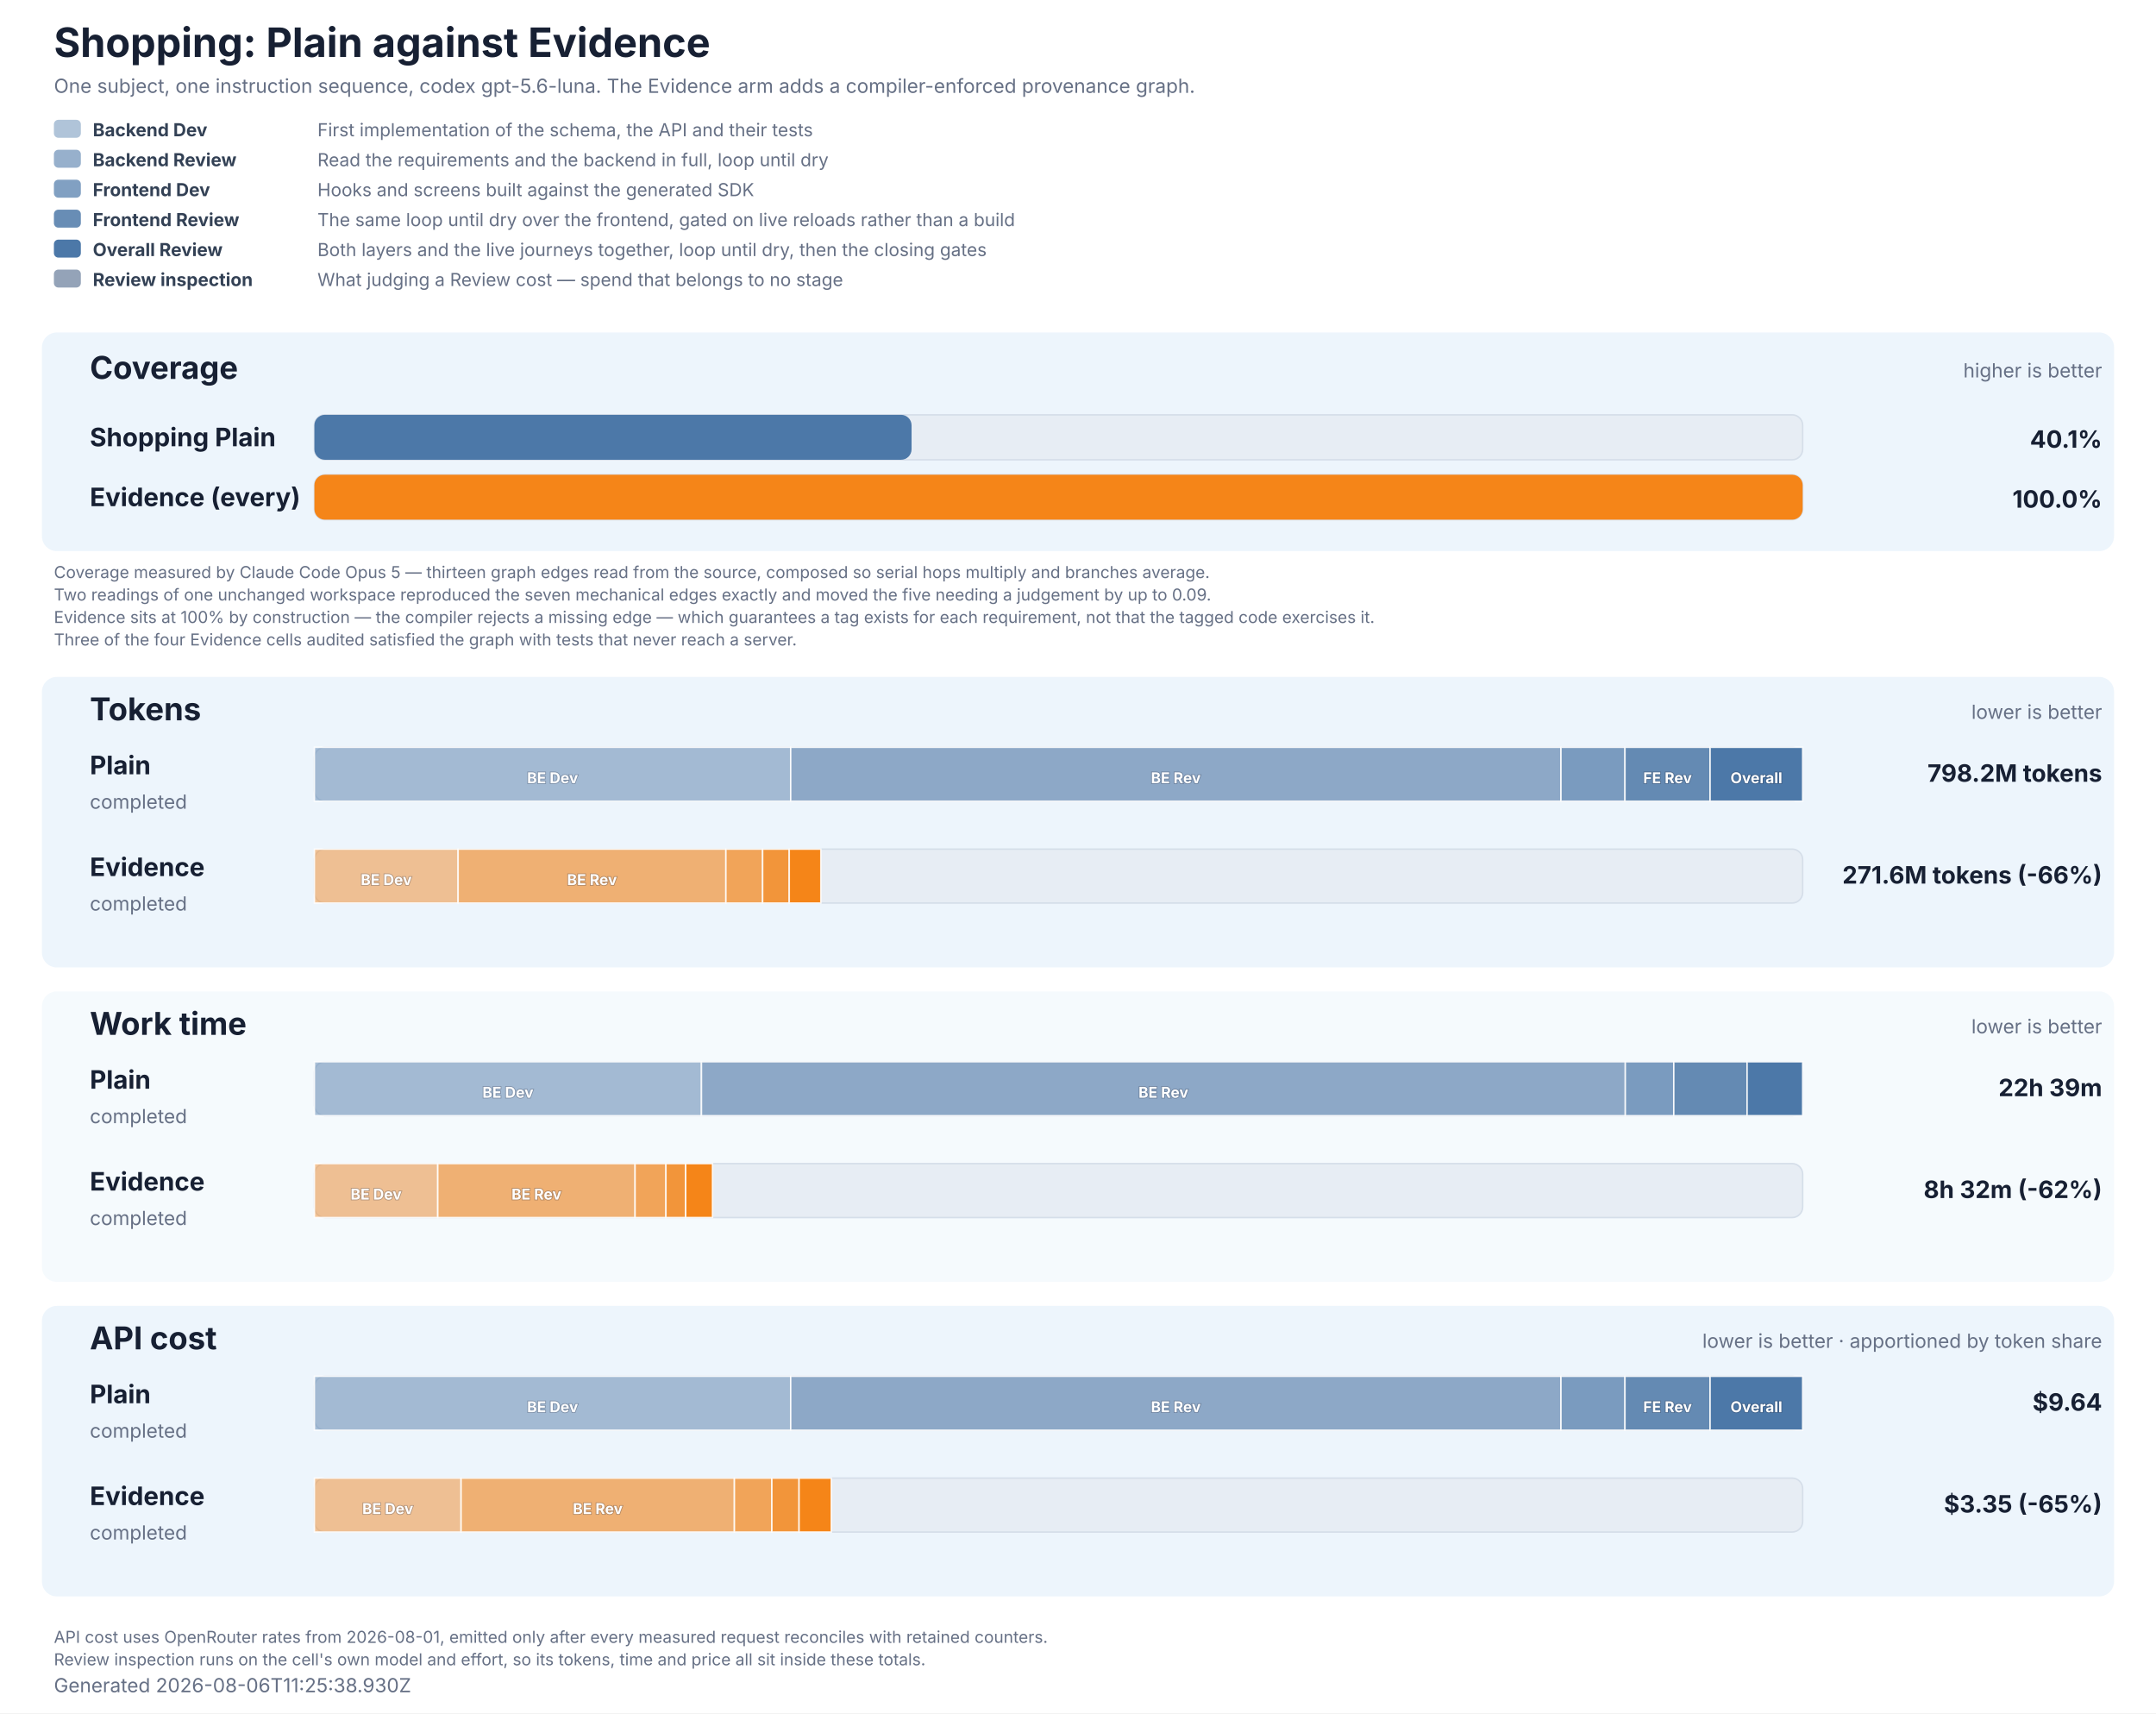
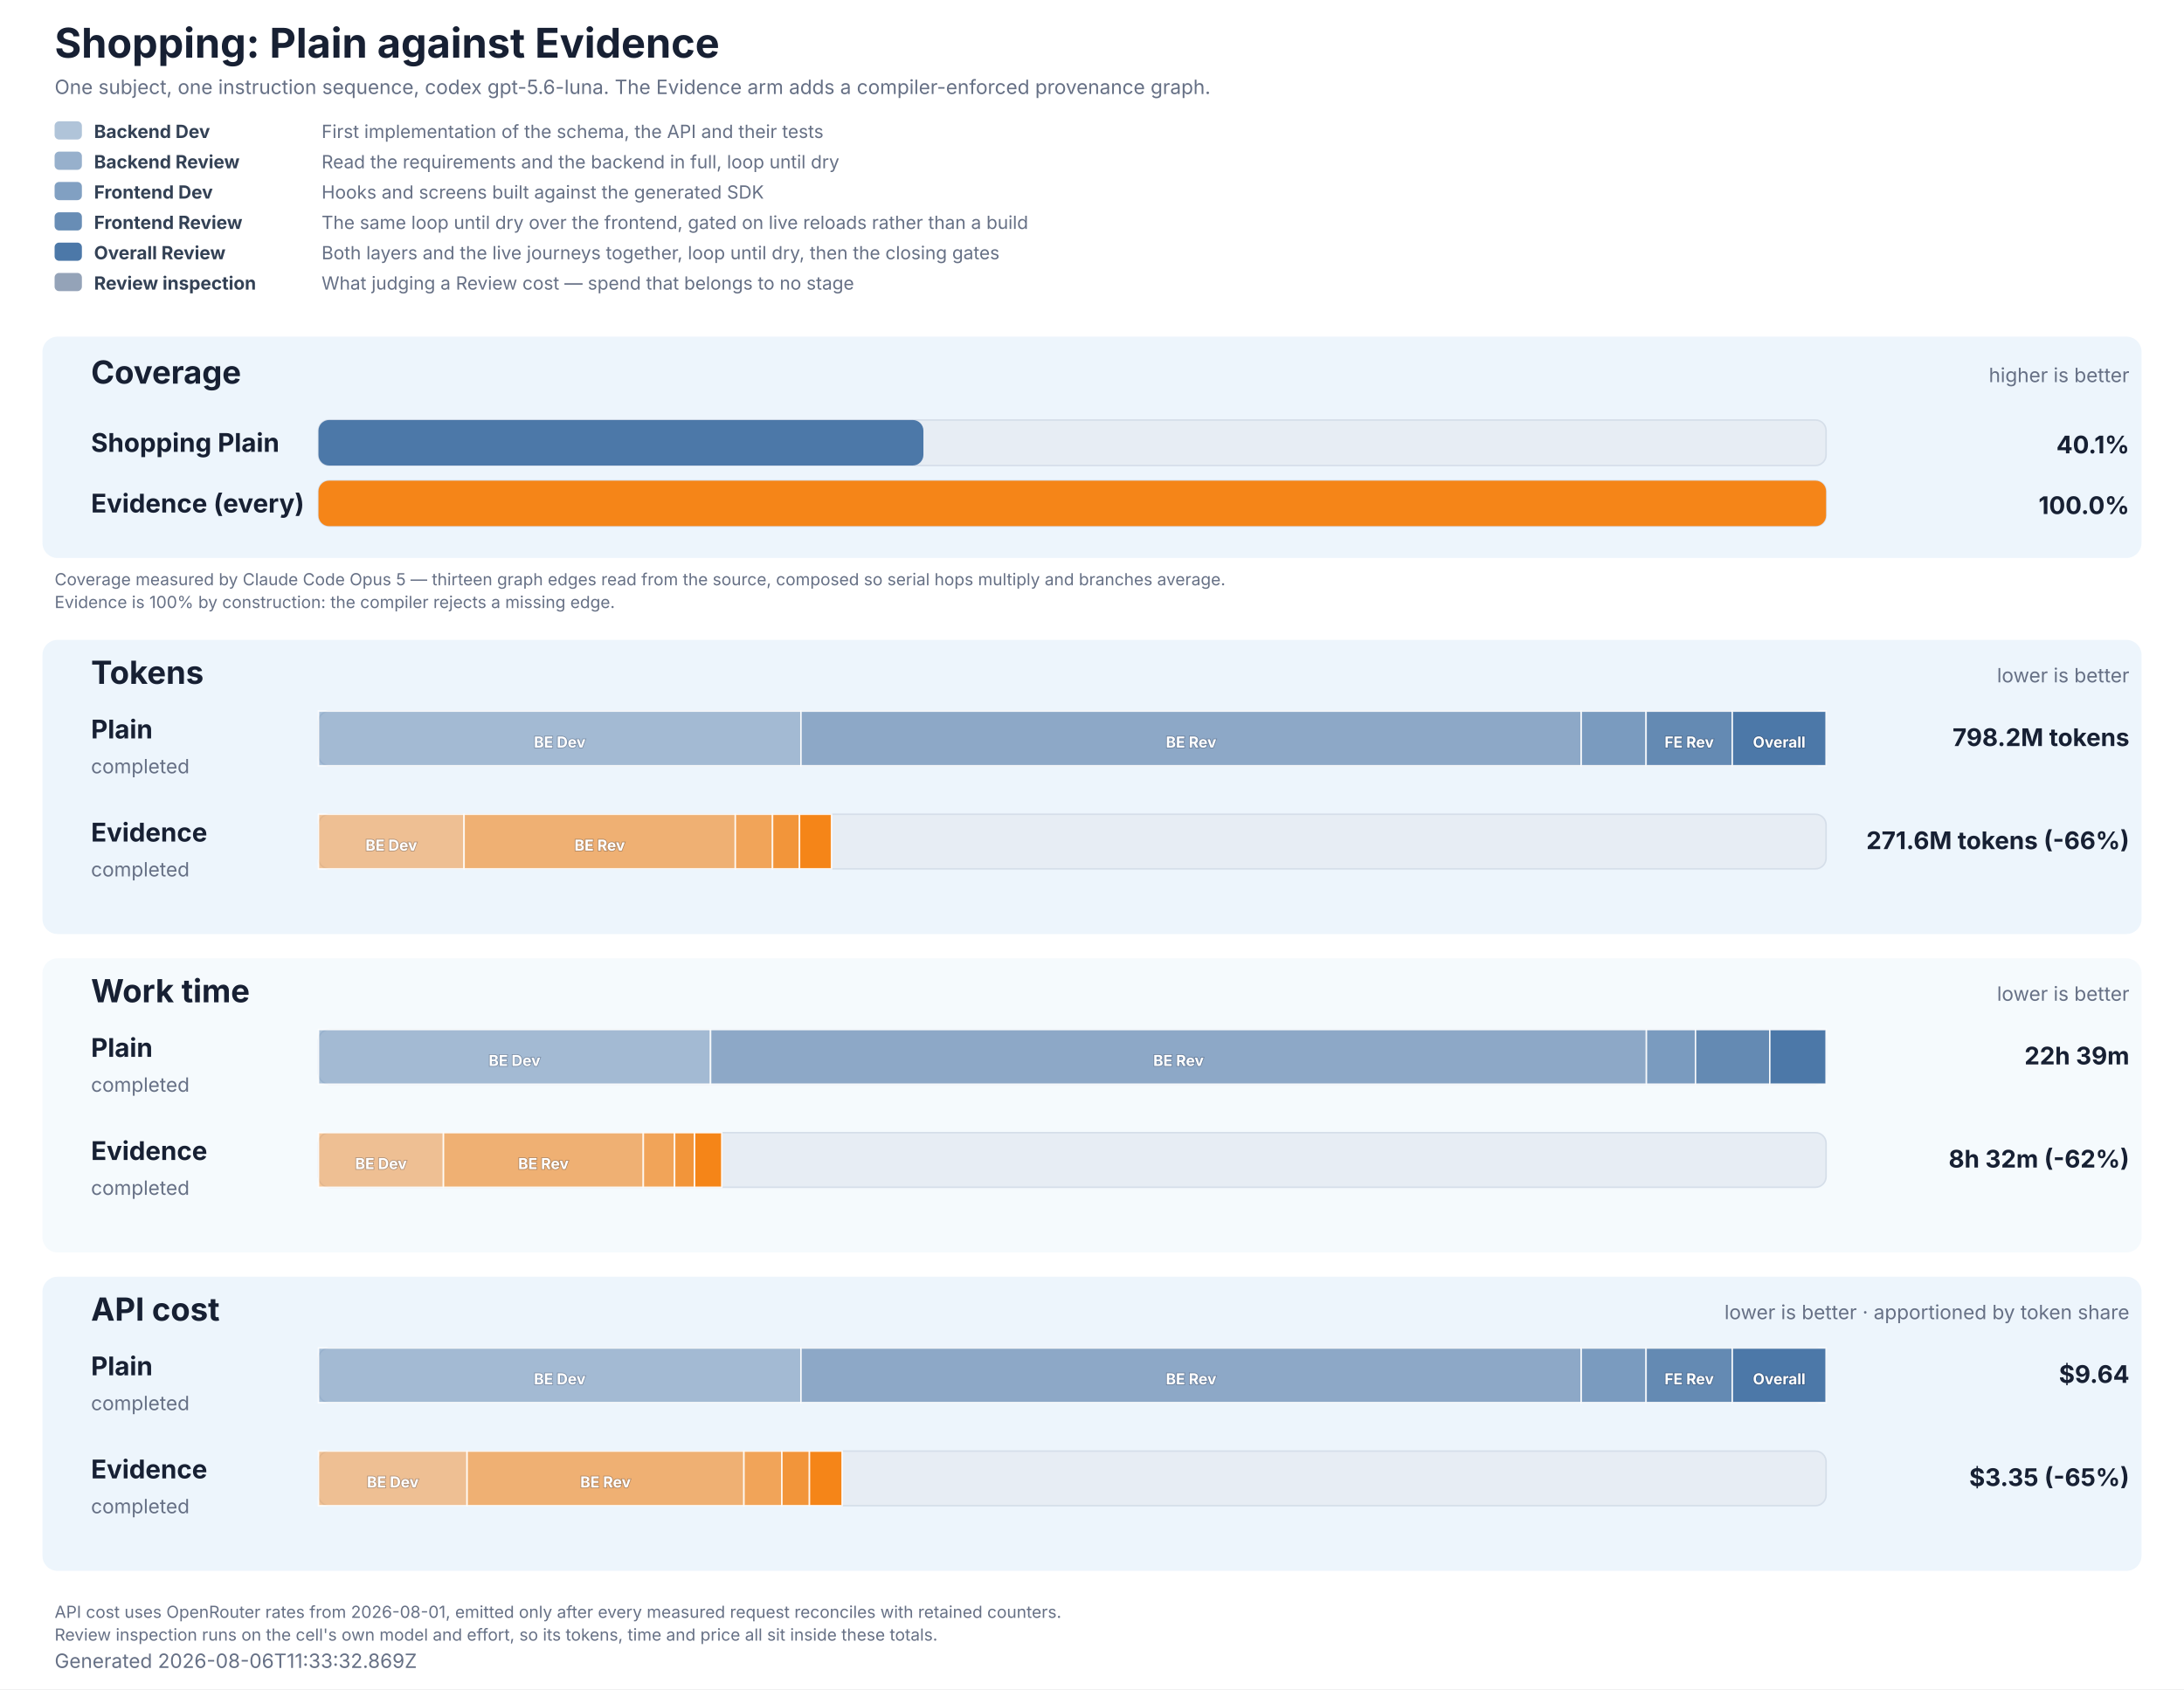
- <svg xmlns="http://www.w3.org/2000/svg" role="img" aria-labelledby="title description" viewBox="0 0 1440 1144" width="1440" height="1144">
+ <svg xmlns="http://www.w3.org/2000/svg" role="img" aria-labelledby="title description" viewBox="0 0 1440 1114" width="1440" height="1114">
  <style>
  text { font-family: Inter, ui-sans-serif, system-ui, -apple-system, BlinkMacSystemFont, 'Segoe UI', sans-serif; fill: #172033; }
  .title { font-size: 27px; font-weight: 700; }
  .subtitle, .generated, .group-meta, .row-status { font-size: 13px; fill: #667085; }
  .group { fill: #e8f2fb; }
  .group-title { font-size: 21px; font-weight: 700; }
  .row-label { font-size: 17px; font-weight: 700; }
  .value { font-size: 16px; font-weight: 700; }
  .cost-value { font-size: 13px; font-weight: 600; fill: #526b82; }
  .legend { font-size: 12px; fill: #667085; }
  .legend-label { font-size: 12px; font-weight: 700; fill: #334155; }
  .segment-label { font-size: 10px; font-weight: 700; fill: #ffffff; paint-order: stroke; stroke: #172033; stroke-opacity: 0.28; stroke-width: 1px; }
  .phase-segment { stroke: #ffffff; stroke-opacity: 0.86; stroke-width: 1px; }
  .track { fill: #e7edf4; stroke: #d5dee9; stroke-width: 1px; }
  .empty { font-size: 15px; fill: #667085; }
  .table-note { font-size: 11px; fill: #667085; }
</style>
-   <rect width="1440" height="1144" fill="#ffffff" />
+   <rect width="1440" height="1114" fill="#ffffff" />
  <text x="36" y="38" class="title">Shopping: Plain against Evidence</text>
  <text x="36" y="62" class="subtitle">One subject, one instruction sequence, codex gpt-5.6-luna. The Evidence arm adds a compiler-enforced provenance graph.</text>
  <rect x="36" y="80" width="18" height="12" rx="3" fill="#4c78a8" fill-opacity="0.44" />
  <text x="62" y="91" class="legend-label">Backend Dev</text>
  <text x="212" y="91" class="legend">First implementation of the schema, the API and their tests</text>
  <rect x="36" y="100" width="18" height="12" rx="3" fill="#4c78a8" fill-opacity="0.58" />
  <text x="62" y="111" class="legend-label">Backend Review</text>
  <text x="212" y="111" class="legend">Read the requirements and the backend in full, loop until dry</text>
  <rect x="36" y="120" width="18" height="12" rx="3" fill="#4c78a8" fill-opacity="0.7" />
  <text x="62" y="131" class="legend-label">Frontend Dev</text>
  <text x="212" y="131" class="legend">Hooks and screens built against the generated SDK</text>
  <rect x="36" y="140" width="18" height="12" rx="3" fill="#4c78a8" fill-opacity="0.84" />
  <text x="62" y="151" class="legend-label">Frontend Review</text>
  <text x="212" y="151" class="legend">The same loop until dry over the frontend, gated on live reloads rather than a build</text>
  <rect x="36" y="160" width="18" height="12" rx="3" fill="#4c78a8" fill-opacity="1" />
  <text x="62" y="171" class="legend-label">Overall Review</text>
  <text x="212" y="171" class="legend">Both layers and the live journeys together, loop until dry, then the closing gates</text>
  <rect x="36" y="180" width="18" height="12" rx="3" fill="#94a3b8" fill-opacity="1" />
  <text x="62" y="191" class="legend-label">Review inspection</text>
  <text x="212" y="191" class="legend">What judging a Review cost — spend that belongs to no stage</text>
  <rect x="28" y="222" width="1384" height="146" rx="10" class="group" fill-opacity="0.78" />
  <text x="60" y="253" class="group-title">Coverage</text>
  <text x="1404" y="252" text-anchor="end" class="group-meta">higher is better</text>
  <text x="60" y="298" class="row-label" fill="#4c78a8">Shopping Plain</text>
  <rect x="210" y="277" width="994" height="30" rx="7" class="track" />
  <rect x="210" y="277" width="398.84" height="30" rx="7" fill="#4c78a8" data-coverage="40.12511413497504" />
  <text x="1404" y="299" text-anchor="end" class="value" fill="#4c78a8">40.1%</text>
  <text x="60" y="338" class="row-label" fill="#f58518">Evidence (every)</text>
  <rect x="210" y="317" width="994" height="30" rx="7" class="track" />
  <rect x="210" y="317" width="994.00" height="30" rx="7" fill="#f58518" data-coverage="100" />
  <text x="1404" y="339" text-anchor="end" class="value" fill="#f58518">100.0%</text>
  <text x="36" y="386" class="table-note">Coverage measured by Claude Code Opus 5 — thirteen graph edges read from the source, composed so serial hops multiply and branches average.</text>
-   <text x="36" y="401" class="table-note">Two readings of one unchanged workspace reproduced the seven mechanical edges exactly and moved the five needing a judgement by up to 0.09.</text>
-   <text x="36" y="416" class="table-note">Evidence sits at 100% by construction — the compiler rejects a missing edge — which guarantees a tag exists for each requirement, not that the tagged code exercises it.</text>
-   <text x="36" y="431" class="table-note">Three of the four Evidence cells audited satisfied the graph with tests that never reach a server.</text>
-   <rect x="28" y="452" width="1384" height="194" rx="10" class="group" fill-opacity="0.78" />
-   <text x="60" y="481" class="group-title">Tokens</text>
-   <text x="1404" y="480" text-anchor="end" class="group-meta">lower is better</text>
-   <text x="60" y="517" class="row-label" fill="#4c78a8">Plain</text>
-   <text x="60" y="540" class="row-status">completed</text>
-   <rect x="210" y="499" width="994" height="36" rx="7" class="track" />
-   <rect x="210.00" y="499" width="318.11" height="36" fill="#4c78a8" fill-opacity="0.44" class="phase-segment" data-phase="backend-development" />
-   <text x="369.06" y="523" text-anchor="middle" class="segment-label">BE Dev</text>
-   <rect x="528.11" y="499" width="514.46" height="36" fill="#4c78a8" fill-opacity="0.58" class="phase-segment" data-phase="backend-review" />
-   <text x="785.35" y="523" text-anchor="middle" class="segment-label">BE Rev</text>
-   <rect x="1042.58" y="499" width="42.75" height="36" fill="#4c78a8" fill-opacity="0.7" class="phase-segment" data-phase="frontend-development" />
-   <rect x="1085.33" y="499" width="56.86" height="36" fill="#4c78a8" fill-opacity="0.84" class="phase-segment" data-phase="frontend-review" />
-   <text x="1113.76" y="523" text-anchor="middle" class="segment-label">FE Rev</text>
-   <rect x="1142.19" y="499" width="61.81" height="36" fill="#4c78a8" fill-opacity="1" class="phase-segment" data-phase="overall-review" />
-   <text x="1173.09" y="523" text-anchor="middle" class="segment-label">Overall</text>
-   <text x="1404" y="522" text-anchor="end" class="value">798.2M tokens</text>
-   <text x="60" y="585" class="row-label" fill="#f58518">Evidence</text>
-   <text x="60" y="608" class="row-status">completed</text>
-   <rect x="210" y="567" width="994" height="36" rx="7" class="track" />
-   <rect x="210.00" y="567" width="95.98" height="36" fill="#f58518" fill-opacity="0.44" class="phase-segment" data-phase="backend-development" />
-   <text x="257.99" y="591" text-anchor="middle" class="segment-label">BE Dev</text>
-   <rect x="305.98" y="567" width="178.85" height="36" fill="#f58518" fill-opacity="0.58" class="phase-segment" data-phase="backend-review" />
-   <text x="395.41" y="591" text-anchor="middle" class="segment-label">BE Rev</text>
-   <rect x="484.83" y="567" width="24.52" height="36" fill="#f58518" fill-opacity="0.7" class="phase-segment" data-phase="frontend-development" />
-   <rect x="509.36" y="567" width="17.79" height="36" fill="#f58518" fill-opacity="0.84" class="phase-segment" data-phase="frontend-review" />
-   <rect x="527.15" y="567" width="21.09" height="36" fill="#f58518" fill-opacity="1" class="phase-segment" data-phase="overall-review" />
-   <text x="1404" y="590" text-anchor="end" class="value">271.6M tokens (-66%)</text>
-   <rect x="28" y="662" width="1384" height="194" rx="10" class="group" fill-opacity="0.42" />
-   <text x="60" y="691" class="group-title">Work time</text>
-   <text x="1404" y="690" text-anchor="end" class="group-meta">lower is better</text>
-   <text x="60" y="727" class="row-label" fill="#4c78a8">Plain</text>
-   <text x="60" y="750" class="row-status">completed</text>
-   <rect x="210" y="709" width="994" height="36" rx="7" class="track" />
-   <rect x="210.00" y="709" width="258.50" height="36" fill="#4c78a8" fill-opacity="0.44" class="phase-segment" data-phase="backend-development" />
-   <text x="339.25" y="733" text-anchor="middle" class="segment-label">BE Dev</text>
-   <rect x="468.50" y="709" width="617.05" height="36" fill="#4c78a8" fill-opacity="0.58" class="phase-segment" data-phase="backend-review" />
-   <text x="777.03" y="733" text-anchor="middle" class="segment-label">BE Rev</text>
-   <rect x="1085.55" y="709" width="32.38" height="36" fill="#4c78a8" fill-opacity="0.7" class="phase-segment" data-phase="frontend-development" />
-   <rect x="1117.93" y="709" width="48.97" height="36" fill="#4c78a8" fill-opacity="0.84" class="phase-segment" data-phase="frontend-review" />
-   <rect x="1166.90" y="709" width="37.10" height="36" fill="#4c78a8" fill-opacity="1" class="phase-segment" data-phase="overall-review" />
-   <text x="1404" y="732" text-anchor="end" class="value">22h 39m</text>
-   <text x="60" y="795" class="row-label" fill="#f58518">Evidence</text>
-   <text x="60" y="818" class="row-status">completed</text>
-   <rect x="210" y="777" width="994" height="36" rx="7" class="track" />
-   <rect x="210.00" y="777" width="82.39" height="36" fill="#f58518" fill-opacity="0.44" class="phase-segment" data-phase="backend-development" />
-   <text x="251.19" y="801" text-anchor="middle" class="segment-label">BE Dev</text>
-   <rect x="292.39" y="777" width="131.79" height="36" fill="#f58518" fill-opacity="0.58" class="phase-segment" data-phase="backend-review" />
-   <text x="358.28" y="801" text-anchor="middle" class="segment-label">BE Rev</text>
-   <rect x="424.17" y="777" width="20.62" height="36" fill="#f58518" fill-opacity="0.7" class="phase-segment" data-phase="frontend-development" />
-   <rect x="444.79" y="777" width="13.18" height="36" fill="#f58518" fill-opacity="0.84" class="phase-segment" data-phase="frontend-review" />
-   <rect x="457.98" y="777" width="17.90" height="36" fill="#f58518" fill-opacity="1" class="phase-segment" data-phase="overall-review" />
-   <text x="1404" y="800" text-anchor="end" class="value">8h 32m (-62%)</text>
-   <rect x="28" y="872" width="1384" height="194" rx="10" class="group" fill-opacity="0.78" />
-   <text x="60" y="901" class="group-title">API cost</text>
-   <text x="1404" y="900" text-anchor="end" class="group-meta">lower is better · apportioned by token share</text>
-   <text x="60" y="937" class="row-label" fill="#4c78a8">Plain</text>
-   <text x="60" y="960" class="row-status">completed</text>
-   <rect x="210" y="919" width="994" height="36" rx="7" class="track" />
-   <rect x="210.00" y="919" width="318.11" height="36" fill="#4c78a8" fill-opacity="0.44" class="phase-segment" data-phase="backend-development" />
-   <text x="369.06" y="943" text-anchor="middle" class="segment-label">BE Dev</text>
-   <rect x="528.11" y="919" width="514.46" height="36" fill="#4c78a8" fill-opacity="0.58" class="phase-segment" data-phase="backend-review" />
-   <text x="785.35" y="943" text-anchor="middle" class="segment-label">BE Rev</text>
-   <rect x="1042.58" y="919" width="42.75" height="36" fill="#4c78a8" fill-opacity="0.7" class="phase-segment" data-phase="frontend-development" />
-   <rect x="1085.33" y="919" width="56.86" height="36" fill="#4c78a8" fill-opacity="0.84" class="phase-segment" data-phase="frontend-review" />
-   <text x="1113.76" y="943" text-anchor="middle" class="segment-label">FE Rev</text>
-   <rect x="1142.19" y="919" width="61.81" height="36" fill="#4c78a8" fill-opacity="1" class="phase-segment" data-phase="overall-review" />
-   <text x="1173.09" y="943" text-anchor="middle" class="segment-label">Overall</text>
-   <text x="1404" y="942" text-anchor="end" class="value">$9.64</text>
-   <text x="60" y="1005" class="row-label" fill="#f58518">Evidence</text>
-   <text x="60" y="1028" class="row-status">completed</text>
-   <rect x="210" y="987" width="994" height="36" rx="7" class="track" />
-   <rect x="210.00" y="987" width="97.96" height="36" fill="#f58518" fill-opacity="0.44" class="phase-segment" data-phase="backend-development" />
-   <text x="258.98" y="1011" text-anchor="middle" class="segment-label">BE Dev</text>
-   <rect x="307.96" y="987" width="182.54" height="36" fill="#f58518" fill-opacity="0.58" class="phase-segment" data-phase="backend-review" />
-   <text x="399.24" y="1011" text-anchor="middle" class="segment-label">BE Rev</text>
-   <rect x="490.51" y="987" width="25.03" height="36" fill="#f58518" fill-opacity="0.7" class="phase-segment" data-phase="frontend-development" />
-   <rect x="515.54" y="987" width="18.16" height="36" fill="#f58518" fill-opacity="0.84" class="phase-segment" data-phase="frontend-review" />
-   <rect x="533.70" y="987" width="21.52" height="36" fill="#f58518" fill-opacity="1" class="phase-segment" data-phase="overall-review" />
-   <text x="1404" y="1010" text-anchor="end" class="value">$3.35 (-65%)</text>
-   <text x="36" y="1097" class="table-note">API cost uses OpenRouter rates from 2026-08-01, emitted only after every measured request reconciles with retained counters.</text>
-   <text x="36" y="1112" class="table-note">Review inspection runs on the cell's own model and effort, so its tokens, time and price all sit inside these totals.</text>
-   <text x="36" y="1130" class="generated">Generated 2026-08-06T11:25:38.930Z</text>
+   <text x="36" y="401" class="table-note">Evidence is 100% by construction: the compiler rejects a missing edge.</text>
+   <rect x="28" y="422" width="1384" height="194" rx="10" class="group" fill-opacity="0.78" />
+   <text x="60" y="451" class="group-title">Tokens</text>
+   <text x="1404" y="450" text-anchor="end" class="group-meta">lower is better</text>
+   <text x="60" y="487" class="row-label" fill="#4c78a8">Plain</text>
+   <text x="60" y="510" class="row-status">completed</text>
+   <rect x="210" y="469" width="994" height="36" rx="7" class="track" />
+   <rect x="210.00" y="469" width="318.11" height="36" fill="#4c78a8" fill-opacity="0.44" class="phase-segment" data-phase="backend-development" />
+   <text x="369.06" y="493" text-anchor="middle" class="segment-label">BE Dev</text>
+   <rect x="528.11" y="469" width="514.46" height="36" fill="#4c78a8" fill-opacity="0.58" class="phase-segment" data-phase="backend-review" />
+   <text x="785.35" y="493" text-anchor="middle" class="segment-label">BE Rev</text>
+   <rect x="1042.58" y="469" width="42.75" height="36" fill="#4c78a8" fill-opacity="0.7" class="phase-segment" data-phase="frontend-development" />
+   <rect x="1085.33" y="469" width="56.86" height="36" fill="#4c78a8" fill-opacity="0.84" class="phase-segment" data-phase="frontend-review" />
+   <text x="1113.76" y="493" text-anchor="middle" class="segment-label">FE Rev</text>
+   <rect x="1142.19" y="469" width="61.81" height="36" fill="#4c78a8" fill-opacity="1" class="phase-segment" data-phase="overall-review" />
+   <text x="1173.09" y="493" text-anchor="middle" class="segment-label">Overall</text>
+   <text x="1404" y="492" text-anchor="end" class="value">798.2M tokens</text>
+   <text x="60" y="555" class="row-label" fill="#f58518">Evidence</text>
+   <text x="60" y="578" class="row-status">completed</text>
+   <rect x="210" y="537" width="994" height="36" rx="7" class="track" />
+   <rect x="210.00" y="537" width="95.98" height="36" fill="#f58518" fill-opacity="0.44" class="phase-segment" data-phase="backend-development" />
+   <text x="257.99" y="561" text-anchor="middle" class="segment-label">BE Dev</text>
+   <rect x="305.98" y="537" width="178.85" height="36" fill="#f58518" fill-opacity="0.58" class="phase-segment" data-phase="backend-review" />
+   <text x="395.41" y="561" text-anchor="middle" class="segment-label">BE Rev</text>
+   <rect x="484.83" y="537" width="24.52" height="36" fill="#f58518" fill-opacity="0.7" class="phase-segment" data-phase="frontend-development" />
+   <rect x="509.36" y="537" width="17.79" height="36" fill="#f58518" fill-opacity="0.84" class="phase-segment" data-phase="frontend-review" />
+   <rect x="527.15" y="537" width="21.09" height="36" fill="#f58518" fill-opacity="1" class="phase-segment" data-phase="overall-review" />
+   <text x="1404" y="560" text-anchor="end" class="value">271.6M tokens (-66%)</text>
+   <rect x="28" y="632" width="1384" height="194" rx="10" class="group" fill-opacity="0.42" />
+   <text x="60" y="661" class="group-title">Work time</text>
+   <text x="1404" y="660" text-anchor="end" class="group-meta">lower is better</text>
+   <text x="60" y="697" class="row-label" fill="#4c78a8">Plain</text>
+   <text x="60" y="720" class="row-status">completed</text>
+   <rect x="210" y="679" width="994" height="36" rx="7" class="track" />
+   <rect x="210.00" y="679" width="258.50" height="36" fill="#4c78a8" fill-opacity="0.44" class="phase-segment" data-phase="backend-development" />
+   <text x="339.25" y="703" text-anchor="middle" class="segment-label">BE Dev</text>
+   <rect x="468.50" y="679" width="617.05" height="36" fill="#4c78a8" fill-opacity="0.58" class="phase-segment" data-phase="backend-review" />
+   <text x="777.03" y="703" text-anchor="middle" class="segment-label">BE Rev</text>
+   <rect x="1085.55" y="679" width="32.38" height="36" fill="#4c78a8" fill-opacity="0.7" class="phase-segment" data-phase="frontend-development" />
+   <rect x="1117.93" y="679" width="48.97" height="36" fill="#4c78a8" fill-opacity="0.84" class="phase-segment" data-phase="frontend-review" />
+   <rect x="1166.90" y="679" width="37.10" height="36" fill="#4c78a8" fill-opacity="1" class="phase-segment" data-phase="overall-review" />
+   <text x="1404" y="702" text-anchor="end" class="value">22h 39m</text>
+   <text x="60" y="765" class="row-label" fill="#f58518">Evidence</text>
+   <text x="60" y="788" class="row-status">completed</text>
+   <rect x="210" y="747" width="994" height="36" rx="7" class="track" />
+   <rect x="210.00" y="747" width="82.39" height="36" fill="#f58518" fill-opacity="0.44" class="phase-segment" data-phase="backend-development" />
+   <text x="251.19" y="771" text-anchor="middle" class="segment-label">BE Dev</text>
+   <rect x="292.39" y="747" width="131.79" height="36" fill="#f58518" fill-opacity="0.58" class="phase-segment" data-phase="backend-review" />
+   <text x="358.28" y="771" text-anchor="middle" class="segment-label">BE Rev</text>
+   <rect x="424.17" y="747" width="20.62" height="36" fill="#f58518" fill-opacity="0.7" class="phase-segment" data-phase="frontend-development" />
+   <rect x="444.79" y="747" width="13.18" height="36" fill="#f58518" fill-opacity="0.84" class="phase-segment" data-phase="frontend-review" />
+   <rect x="457.98" y="747" width="17.90" height="36" fill="#f58518" fill-opacity="1" class="phase-segment" data-phase="overall-review" />
+   <text x="1404" y="770" text-anchor="end" class="value">8h 32m (-62%)</text>
+   <rect x="28" y="842" width="1384" height="194" rx="10" class="group" fill-opacity="0.78" />
+   <text x="60" y="871" class="group-title">API cost</text>
+   <text x="1404" y="870" text-anchor="end" class="group-meta">lower is better · apportioned by token share</text>
+   <text x="60" y="907" class="row-label" fill="#4c78a8">Plain</text>
+   <text x="60" y="930" class="row-status">completed</text>
+   <rect x="210" y="889" width="994" height="36" rx="7" class="track" />
+   <rect x="210.00" y="889" width="318.11" height="36" fill="#4c78a8" fill-opacity="0.44" class="phase-segment" data-phase="backend-development" />
+   <text x="369.06" y="913" text-anchor="middle" class="segment-label">BE Dev</text>
+   <rect x="528.11" y="889" width="514.46" height="36" fill="#4c78a8" fill-opacity="0.58" class="phase-segment" data-phase="backend-review" />
+   <text x="785.35" y="913" text-anchor="middle" class="segment-label">BE Rev</text>
+   <rect x="1042.58" y="889" width="42.75" height="36" fill="#4c78a8" fill-opacity="0.7" class="phase-segment" data-phase="frontend-development" />
+   <rect x="1085.33" y="889" width="56.86" height="36" fill="#4c78a8" fill-opacity="0.84" class="phase-segment" data-phase="frontend-review" />
+   <text x="1113.76" y="913" text-anchor="middle" class="segment-label">FE Rev</text>
+   <rect x="1142.19" y="889" width="61.81" height="36" fill="#4c78a8" fill-opacity="1" class="phase-segment" data-phase="overall-review" />
+   <text x="1173.09" y="913" text-anchor="middle" class="segment-label">Overall</text>
+   <text x="1404" y="912" text-anchor="end" class="value">$9.64</text>
+   <text x="60" y="975" class="row-label" fill="#f58518">Evidence</text>
+   <text x="60" y="998" class="row-status">completed</text>
+   <rect x="210" y="957" width="994" height="36" rx="7" class="track" />
+   <rect x="210.00" y="957" width="97.96" height="36" fill="#f58518" fill-opacity="0.44" class="phase-segment" data-phase="backend-development" />
+   <text x="258.98" y="981" text-anchor="middle" class="segment-label">BE Dev</text>
+   <rect x="307.96" y="957" width="182.54" height="36" fill="#f58518" fill-opacity="0.58" class="phase-segment" data-phase="backend-review" />
+   <text x="399.24" y="981" text-anchor="middle" class="segment-label">BE Rev</text>
+   <rect x="490.51" y="957" width="25.03" height="36" fill="#f58518" fill-opacity="0.7" class="phase-segment" data-phase="frontend-development" />
+   <rect x="515.54" y="957" width="18.16" height="36" fill="#f58518" fill-opacity="0.84" class="phase-segment" data-phase="frontend-review" />
+   <rect x="533.70" y="957" width="21.52" height="36" fill="#f58518" fill-opacity="1" class="phase-segment" data-phase="overall-review" />
+   <text x="1404" y="980" text-anchor="end" class="value">$3.35 (-65%)</text>
+   <text x="36" y="1067" class="table-note">API cost uses OpenRouter rates from 2026-08-01, emitted only after every measured request reconciles with retained counters.</text>
+   <text x="36" y="1082" class="table-note">Review inspection runs on the cell's own model and effort, so its tokens, time and price all sit inside these totals.</text>
+   <text x="36" y="1100" class="generated">Generated 2026-08-06T11:33:32.869Z</text>
</svg>
